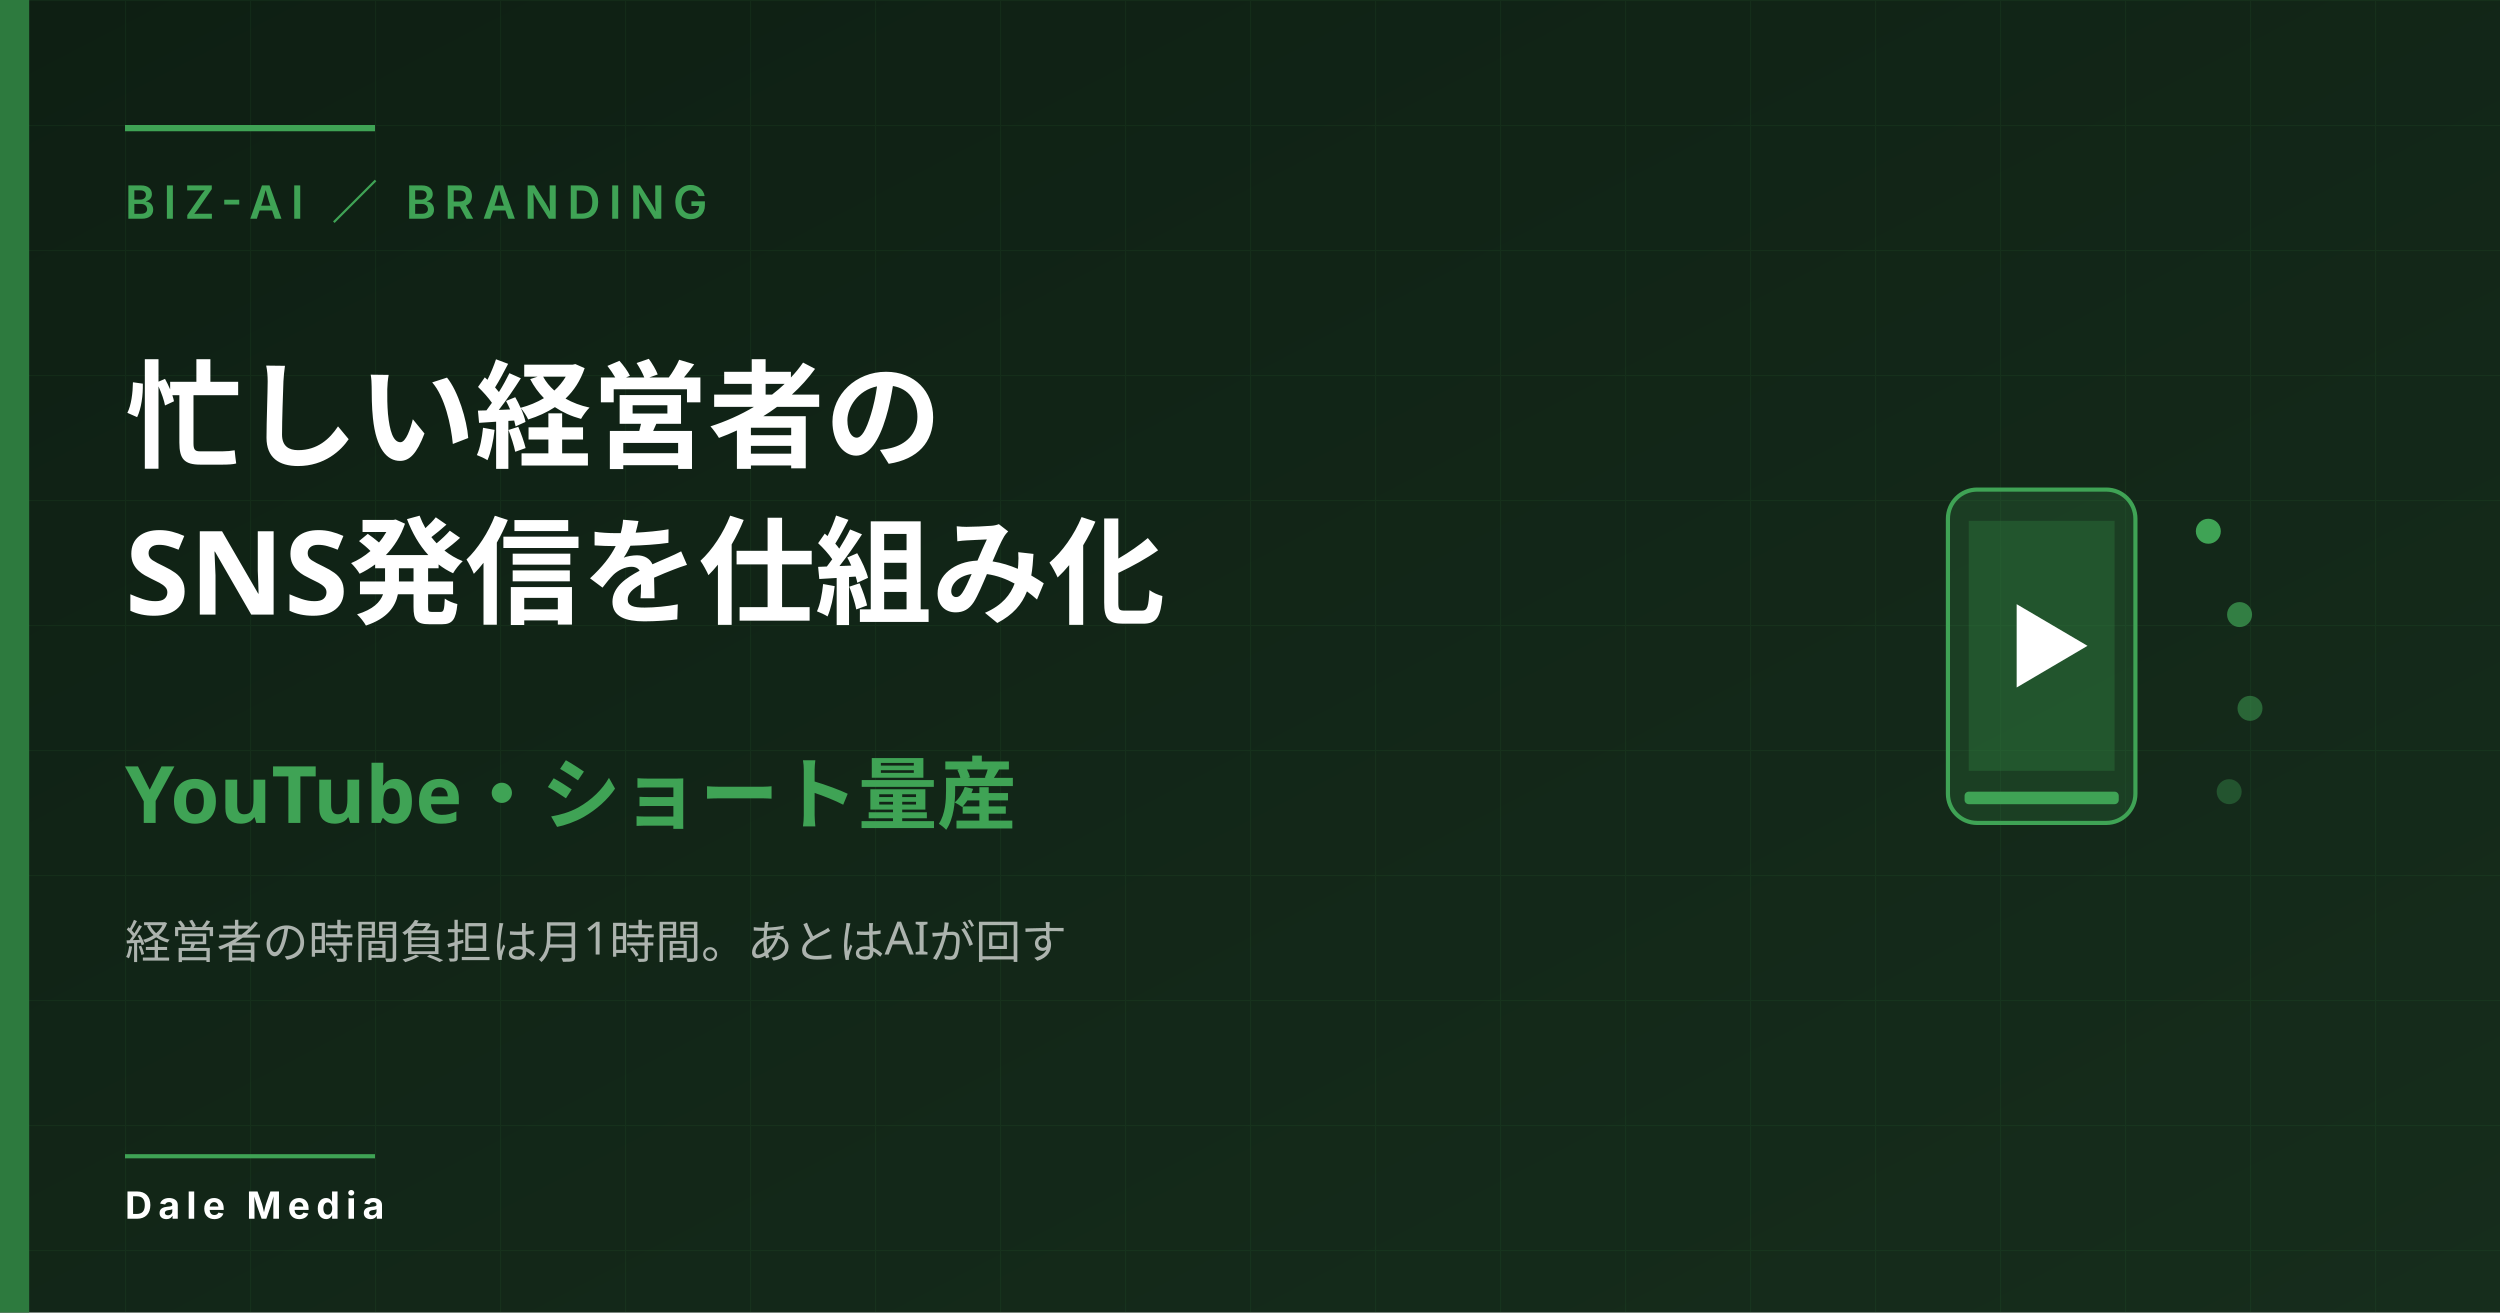
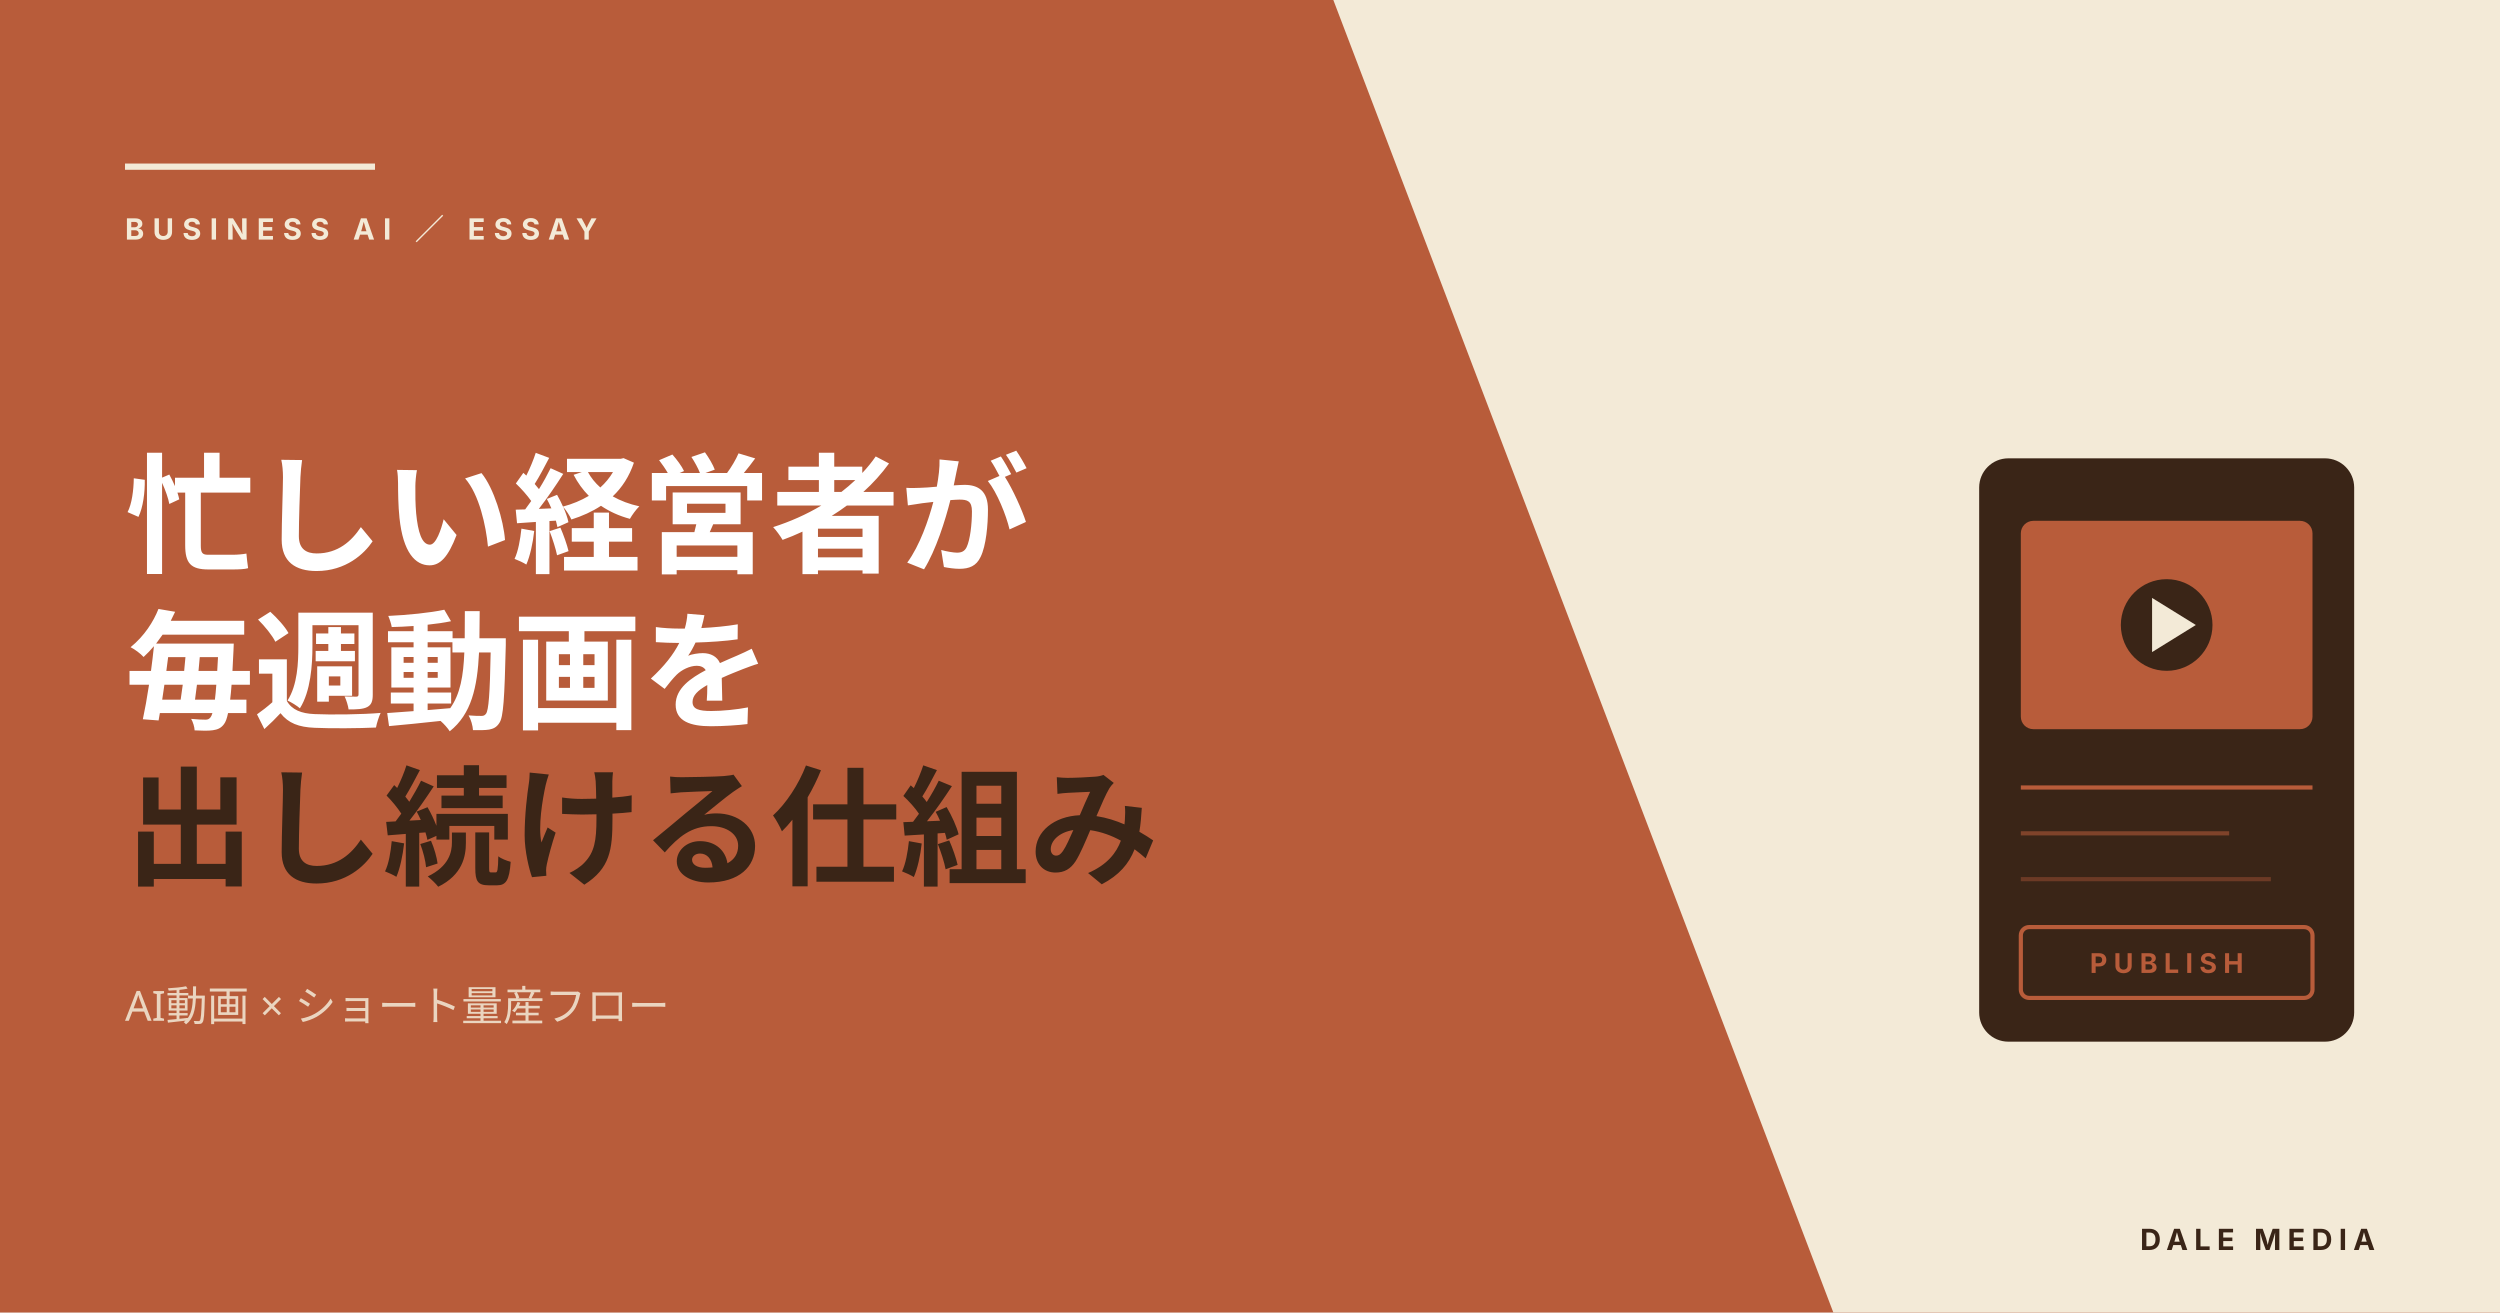
<svg xmlns="http://www.w3.org/2000/svg" viewBox="0 0 1200 630" preserveAspectRatio="xMidYMid slice">
-   <defs>
-     <linearGradient id="bg" x1="0" y1="0" x2="1" y2="1">
-       <stop offset="0%" stop-color="#0e1f13" />
-       <stop offset="100%" stop-color="#162d1c" />
-     </linearGradient>
-     <pattern id="grid" width="60" height="60" patternUnits="userSpaceOnUse">
-       <path d="M 60 0 L 0 0 0 60" fill="none" stroke="rgba(63,163,85,0.08)" stroke-width="1" />
-     </pattern>
-   </defs>
-   <rect width="1200" height="630" fill="url(#bg)" />
-   <rect width="1200" height="630" fill="url(#grid)" />
-   <rect x="0" y="0" width="14" height="630" fill="#2d7a3e" />
-   <rect x="60" y="60" width="120" height="3" fill="#3fa355" />
-   <text x="60" y="105" font-family="Inter, 'Noto Sans JP', sans-serif" font-size="22" font-weight="600" fill="#3fa355" letter-spacing="4">
-     BIZ-AI ／ BRANDING
-   </text>
-   <text x="60" y="220" font-family="'Noto Sans JP', sans-serif" font-size="56" font-weight="900" fill="#ffffff">
-     忙しい経営者の
-   </text>
-   <text x="60" y="295" font-family="'Noto Sans JP', sans-serif" font-size="56" font-weight="900" fill="#ffffff">
-     SNS発信を仕組み化
-   </text>
-   <text x="60" y="395" font-family="'Noto Sans JP', sans-serif" font-size="38" font-weight="700" fill="#3fa355">
-     YouTube・ショート量産
-   </text>
-   <text x="60" y="460" font-family="'Noto Sans JP', sans-serif" font-size="22" font-weight="500" fill="rgba(255,255,255,0.65)">
-     経営者の時間負担は月1時間。あとはAIが回す
-   </text>
-   <line x1="60" y1="555" x2="180" y2="555" stroke="#3fa355" stroke-width="2" />
-   <text x="60" y="585" font-family="Inter, 'Noto Sans JP', sans-serif" font-size="18" font-weight="700" fill="#ffffff" letter-spacing="3">
-     Dale Media
-   </text>
-   <g transform="translate(880, 215)">
-     <rect x="55" y="20" width="90" height="160" rx="14" fill="rgba(63,163,85,0.18)" stroke="#3fa355" stroke-width="2" />
-     <rect x="65" y="35" width="70" height="120" fill="rgba(45,122,62,0.4)" />
-     <polygon points="88,75 88,115 122,95" fill="#ffffff" />
-     <rect x="63" y="165" width="74" height="6" rx="2" fill="#3fa355" />
-     <circle cx="180" cy="40" r="6" fill="#3fa355" />
-     <circle cx="195" cy="80" r="6" fill="#3fa355" opacity="0.7" />
-     <circle cx="200" cy="125" r="6" fill="#3fa355" opacity="0.5" />
-     <circle cx="190" cy="165" r="6" fill="#3fa355" opacity="0.35" />
+   <rect width="1200" height="630" fill="#b85c3a" />
+   <polygon points="640,0 1200,0 1200,630 880,630" fill="#f3ead7" />
+   <line x1="60" y1="80" x2="180" y2="80" stroke="#f3ead7" stroke-width="3" />
+   <text x="60" y="115" font-family="Inter, 'Noto Sans JP', sans-serif" font-size="14" font-weight="700" fill="#f3ead7" letter-spacing="4">BUSINESS AI ／ ESSAY</text>
+   <text x="60" y="270" font-family="'Noto Serif JP', serif" font-size="62" font-weight="900" fill="#ffffff">忙しい経営者が</text>
+   <text x="60" y="345" font-family="'Noto Serif JP', serif" font-size="62" font-weight="900" fill="#ffffff">毎週動画を</text>
+   <text x="60" y="420" font-family="'Noto Serif JP', serif" font-size="62" font-weight="900" fill="#3a2517">出し続ける仕組み</text>
+   <text x="60" y="490" font-family="'Noto Sans JP', sans-serif" font-size="20" font-weight="500" fill="rgba(243,234,215,0.85)">AI動画 × ショート量産フロー</text>
+   <g transform="translate(950, 220)">
+     <rect width="180" height="280" fill="#3a2517" rx="14" />
+     <rect x="20" y="30" width="140" height="100" fill="#b85c3a" rx="6" />
+     <circle cx="90" cy="80" r="22" fill="#3a2517" />
+     <polygon points="83,67 83,93 104,80" fill="#f3ead7" />
+     <line x1="20" y1="158" x2="160" y2="158" stroke="#b85c3a" stroke-width="2" />
+     <line x1="20" y1="180" x2="120" y2="180" stroke="rgba(184,92,58,0.55)" stroke-width="2" />
+     <line x1="20" y1="202" x2="140" y2="202" stroke="rgba(184,92,58,0.4)" stroke-width="2" />
+     <rect x="20" y="225" width="140" height="34" fill="none" stroke="#b85c3a" stroke-width="2" rx="4" />
+     <text x="90" y="247" font-family="Inter, sans-serif" font-size="13" font-weight="700" fill="#b85c3a" text-anchor="middle" letter-spacing="3">PUBLISH</text>
  </g>
+   <text x="1140" y="600" font-family="Inter, sans-serif" font-size="14" font-weight="700" fill="#3a2517" letter-spacing="3" text-anchor="end">DALE MEDIA</text>
</svg>
